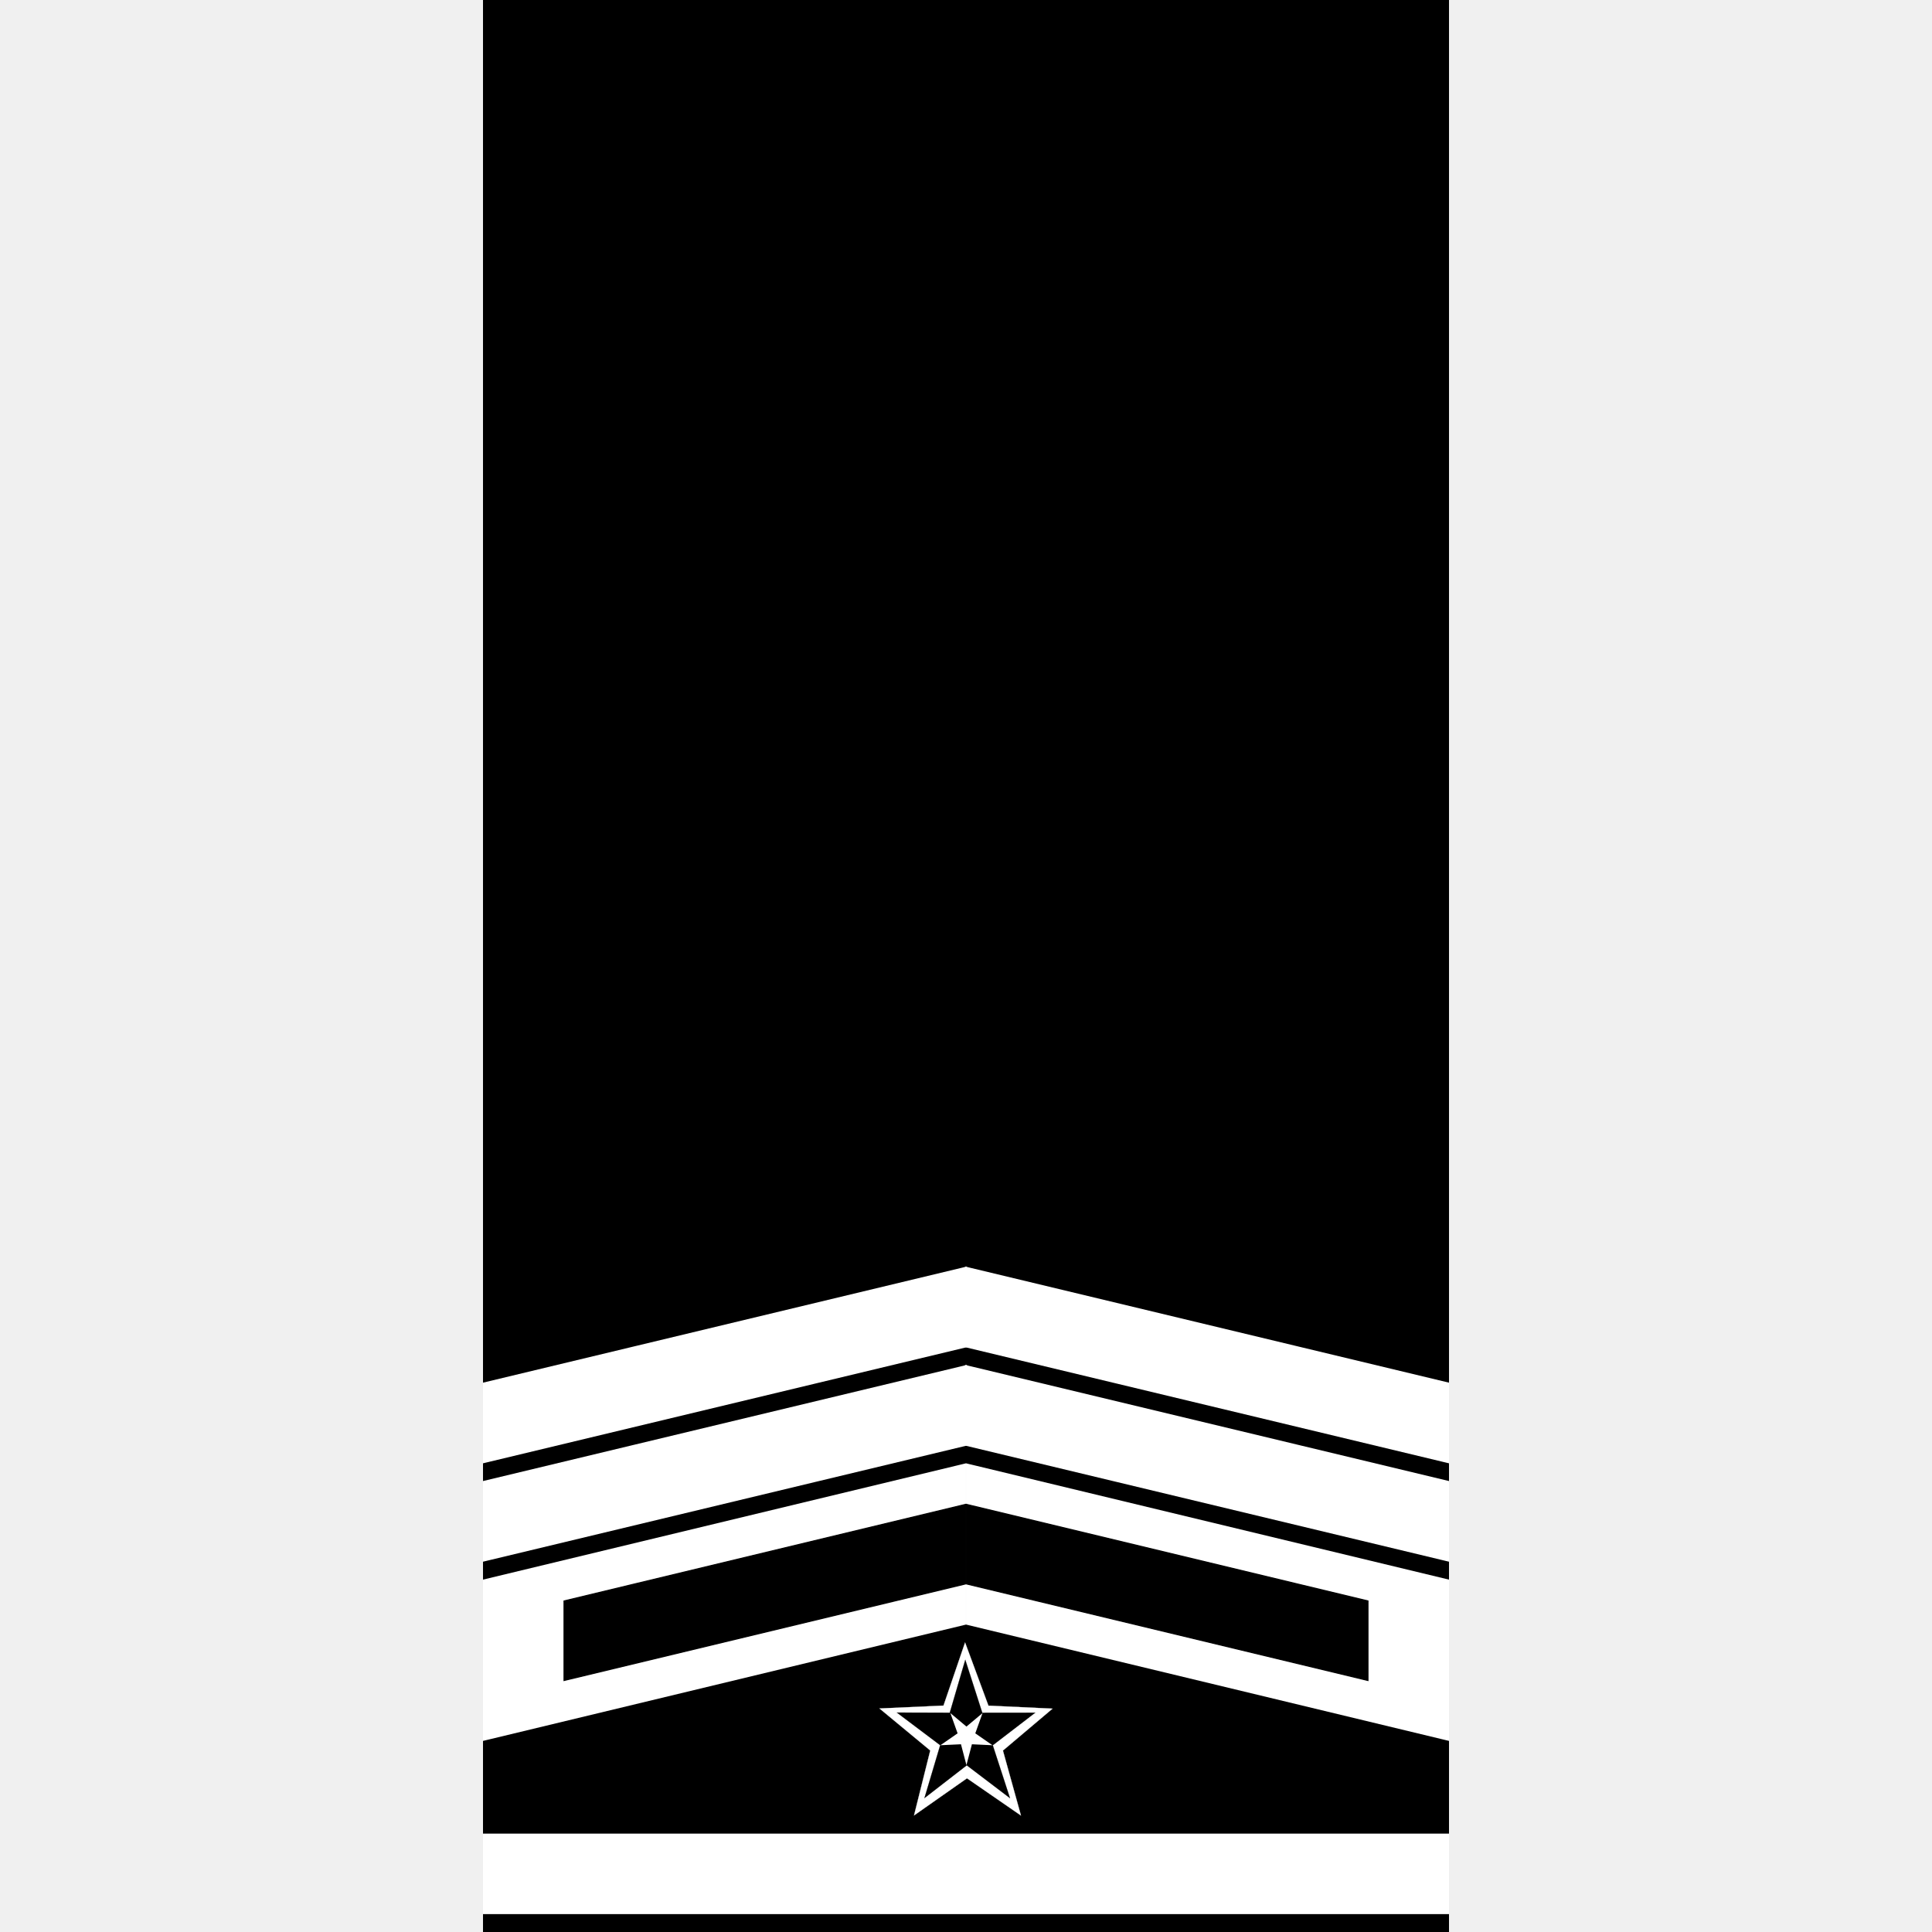
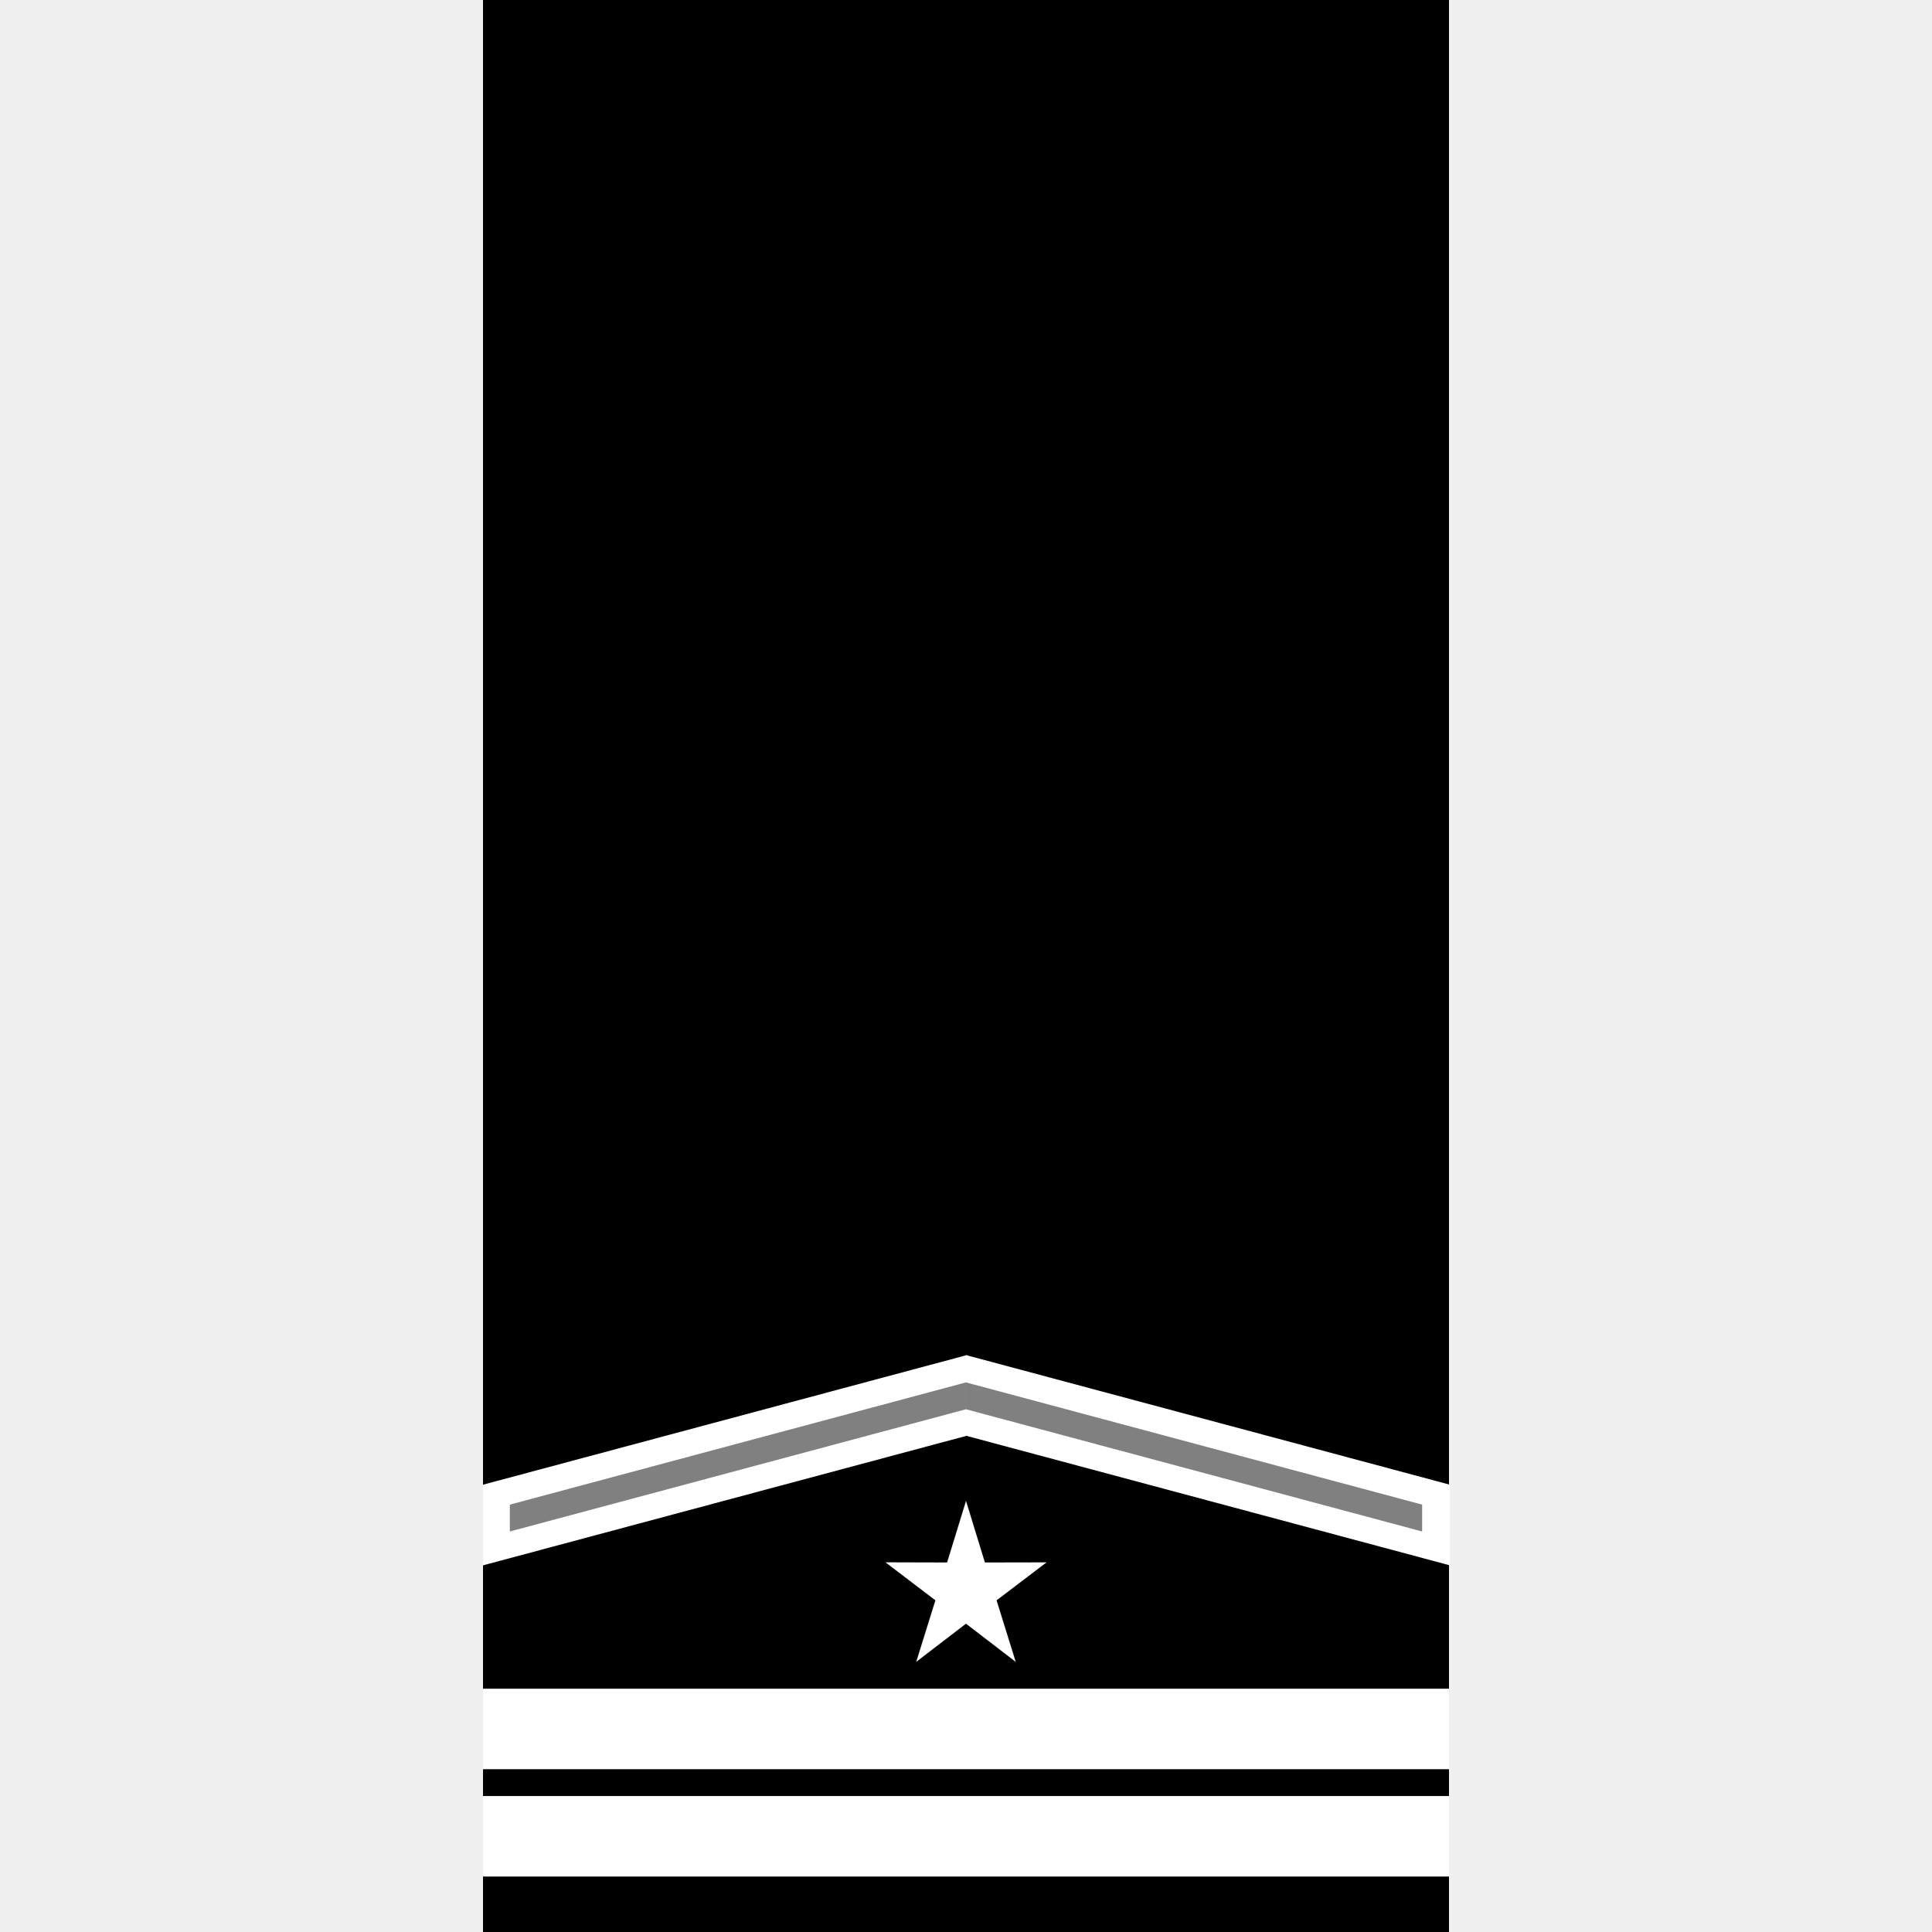
<svg xmlns="http://www.w3.org/2000/svg" width="1080" height="1080" viewBox="0 0 1080 1080" version="1.1" id="svg1" xml:space="preserve">
  <defs id="defs1" />
  <g id="layer1" style="display:inline">
    <rect style="display:inline;fill:#000000;stroke:#000000;stroke-width:1.211" id="rect4" width="538.789" height="1078.789" x="270.605" y="0.605" />
  </g>
  <g id="layer2">
-     <g id="g1" transform="translate(8.4638596e-6,507.5)">
-       <g id="layer2-4">
+     <g id="g2-5" transform="translate(8.4638596e-6,486.5)">
+       <g id="layer2-5-2">
+         <rect style="fill:#ffffff;stroke:#ffffff;stroke-width:0.903" id="rect1-7" width="539.097" height="44.097" x="270.451" y="517.951" />
+       </g>
+     </g>
+     <g id="g1" transform="translate(8.4638596e-6,426.5)">
+       <g id="layer2-5">
        <rect style="fill:#ffffff;stroke:#ffffff;stroke-width:0.903" id="rect1" width="539.097" height="44.097" x="270.451" y="517.951" />
      </g>
    </g>
-     <g id="g2" transform="matrix(0.1437714,0,0,0.1437501,462.3655,888.8677)">
-       <g id="layer2-7">
-         <path style="fill:#ffffff;stroke:#ffffff" id="path7-4" d="M 462,612 179.196,439.313 -90.276,632.143 -13.432,309.817 -280.095,113.121 50.2,86.6 154.866,-227.794 282.156,78.14 613.506,80.53 361.88,296.129 Z" transform="matrix(0.7521324,0.02959069,-0.01635336,0.7904644,416.1898,379.2691)" />
-         <path style="fill:#000000;stroke:#000000" id="path7" d="M 462,612 178.511,420.522 -90.276,632.143 4.228,303.359 -280.095,113.121 61.8,101.4 154.866,-227.794 271.665,93.746 613.506,80.53 343.796,290.974 Z" transform="matrix(0.6017318,0.02366392,-0.01308325,0.6321408,441.0384,411.3633)" />
-         <path style="fill:#ffffff;stroke:#ffffff" id="path8" d="M 814,878 205.745,527.743 -270.786,1043.08 -125.634,356.36 -763.005,62.4 -65.04,-11.76 17.574,-708.774 303.787,-67.887 992.217,-204.706 471.142,265.544 Z" transform="matrix(-0.1127076,-0.0180583,0.01718276,-0.1184507,555.8451,597.0003)" />
+     <g id="g2" transform="matrix(0.1666667,0,0,0.1666667,450,794)">
+       <g id="layer2-2">
+         <path style="fill:#ffffff;stroke:#ffffff" id="path8" d="M 814,878 211.362,564.654 -270.786,1043.08 -159.002,373.108 -763.005,62.4 -91.28,-38.32 17.574,-708.774 320.939,-101.051 992.217,-204.706 507.982,271.608 Z" transform="matrix(0.3001539,0.04811045,-0.04575974,0.3155731,502.3446,493.3446)" />
      </g>
    </g>
-     <g id="g3" transform="matrix(1.000007,0,0,1,-0.00184354,355.5875)">
-       <g id="layer2-9" transform="rotate(180,539.9956,539.9166)">
-         <rect style="fill:#ffffff;stroke:#ffffff;stroke-width:0.92" id="rect1-0" width="276.795" height="89.232" x="278.174" y="397.687" transform="matrix(0.9722057,0.2341281,0,1,0,0)" />
-         <rect style="fill:#000000;stroke:#000000;stroke-width:0.593" id="rect1-9" width="230.815" height="44.485" x="324.279" y="420.171" transform="matrix(0.9722718,0.2338536,0,1,0,0)" />
-         <rect style="fill:#ffffff;stroke:#ffffff;stroke-width:0.92" id="rect1-8" width="276.795" height="89.232" x="-832.688" y="657.769" transform="matrix(-0.9722057,0.2341281,0,1,0,0)" />
-         <rect style="fill:#000000;stroke:#000000;stroke-width:0.593" id="rect1-9-9" width="230.815" height="44.485" x="-786.508" y="679.93" transform="matrix(-0.9722718,0.2338536,0,1,0,0)" />
-       </g>
-     </g>
-     <g id="g4" transform="matrix(1.001855,0,0,0.9999955,-1.002237,278.0025)">
-       <g id="layer2-0" transform="rotate(180,539.9955,539.9141)">
-         <rect style="fill:#ffffff;stroke:#ffffff;stroke-width:0.65" id="rect1-04" width="277.046" height="44.43" x="278.525" y="420.114" transform="matrix(0.9722883,0.233785,0,1,0,0)" />
-         <rect style="fill:#ffffff;stroke:#ffffff;stroke-width:0.65" id="rect1-0-7" width="277.046" height="44.43" x="-832.238" y="679.794" transform="matrix(-0.9722883,0.233785,0,1,0,0)" />
-       </g>
-     </g>
-     <g id="g4-6" transform="matrix(1.001855,0,0,0.9999955,-1.002237,223.0027)">
-       <g id="layer2-0-7" transform="rotate(180,539.9955,539.9141)">
-         <rect style="fill:#ffffff;stroke:#ffffff;stroke-width:0.65" id="rect1-04-9" width="277.046" height="44.43" x="278.525" y="420.114" transform="matrix(0.9722883,0.233785,0,1,0,0)" />
-         <rect style="fill:#ffffff;stroke:#ffffff;stroke-width:0.65" id="rect1-0-7-0" width="277.046" height="44.43" x="-832.238" y="679.794" transform="matrix(-0.9722883,0.233785,0,1,0,0)" />
+     <g id="g3" transform="translate(1.7111171e-5,276.27)">
+       <g id="layer2-3" transform="rotate(180,539.9955,539.9141)">
+         <rect style="fill:#ffffff;stroke:#ffffff;stroke-width:0.652" id="rect1-5" width="279.383" height="44.429" x="279.319" y="409.195" transform="matrix(0.9659446,0.258749,0,1,0,0)" />
+         <rect style="fill:#ffffff;stroke:#ffffff;stroke-width:0.652" id="rect1-0-9" width="279.38" height="44.429" x="-838.222" y="698.358" transform="matrix(-0.9659446,0.258749,0,1,0,0)" />
+         <rect style="fill:#808080;stroke:#808080;stroke-width:0.982" id="rect2" width="262.996" height="14.035" x="-822.544" y="-727.532" transform="matrix(-0.9659258,0.258819,0,-1,0,0)" />
+         <rect style="fill:#808080;stroke:#808080;stroke-width:0.982" id="rect2-2" width="262.996" height="14.035" x="295.553" y="-438.147" transform="matrix(0.9659258,0.258819,0,-1,0,0)" />
      </g>
    </g>
  </g>
</svg>
